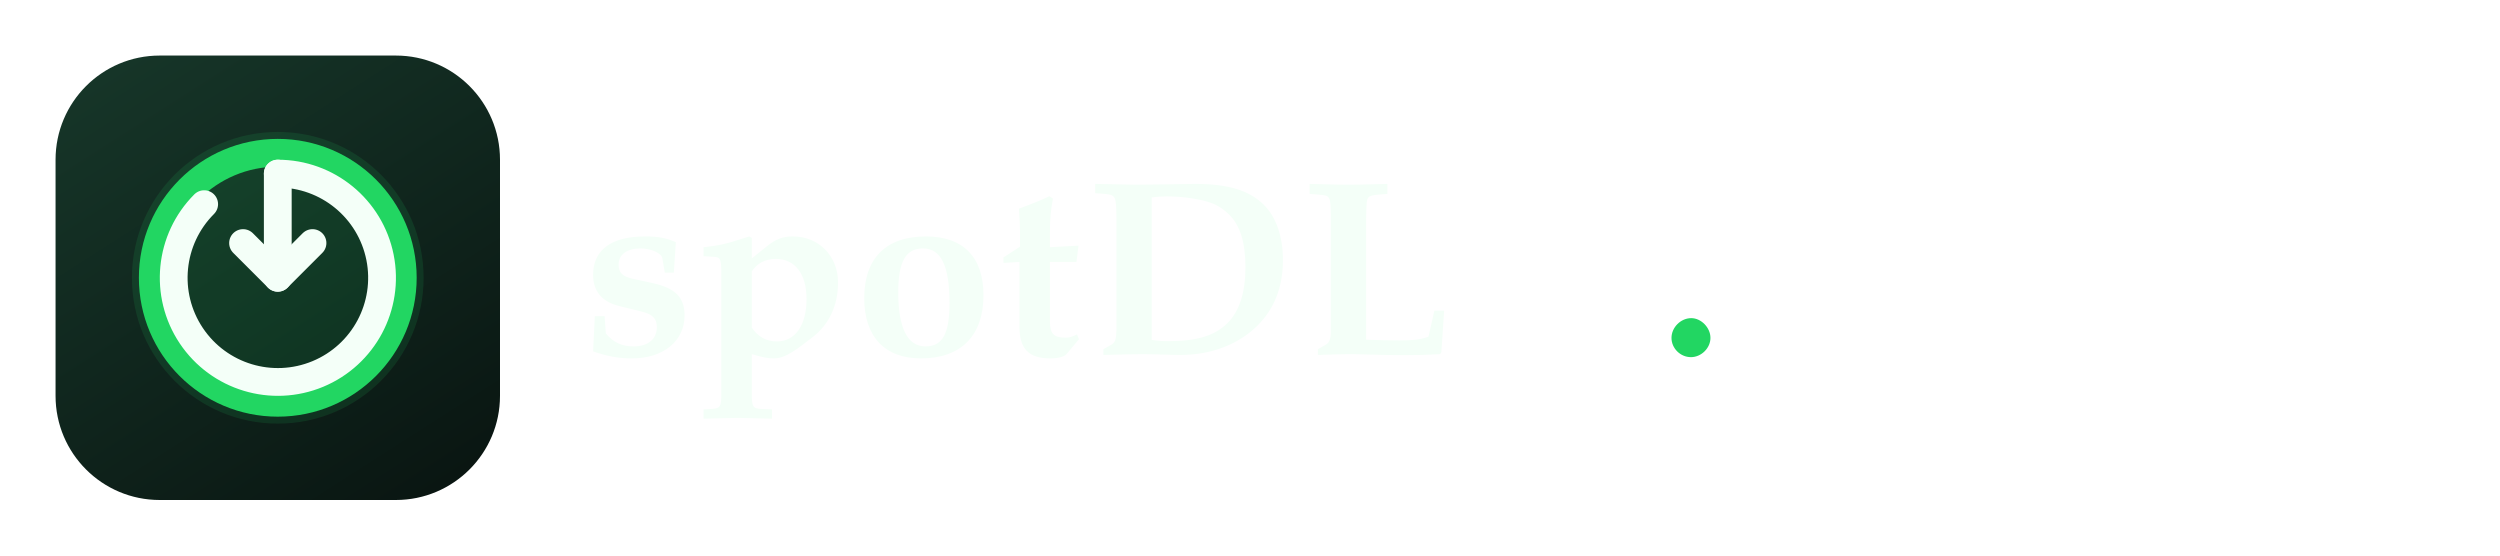
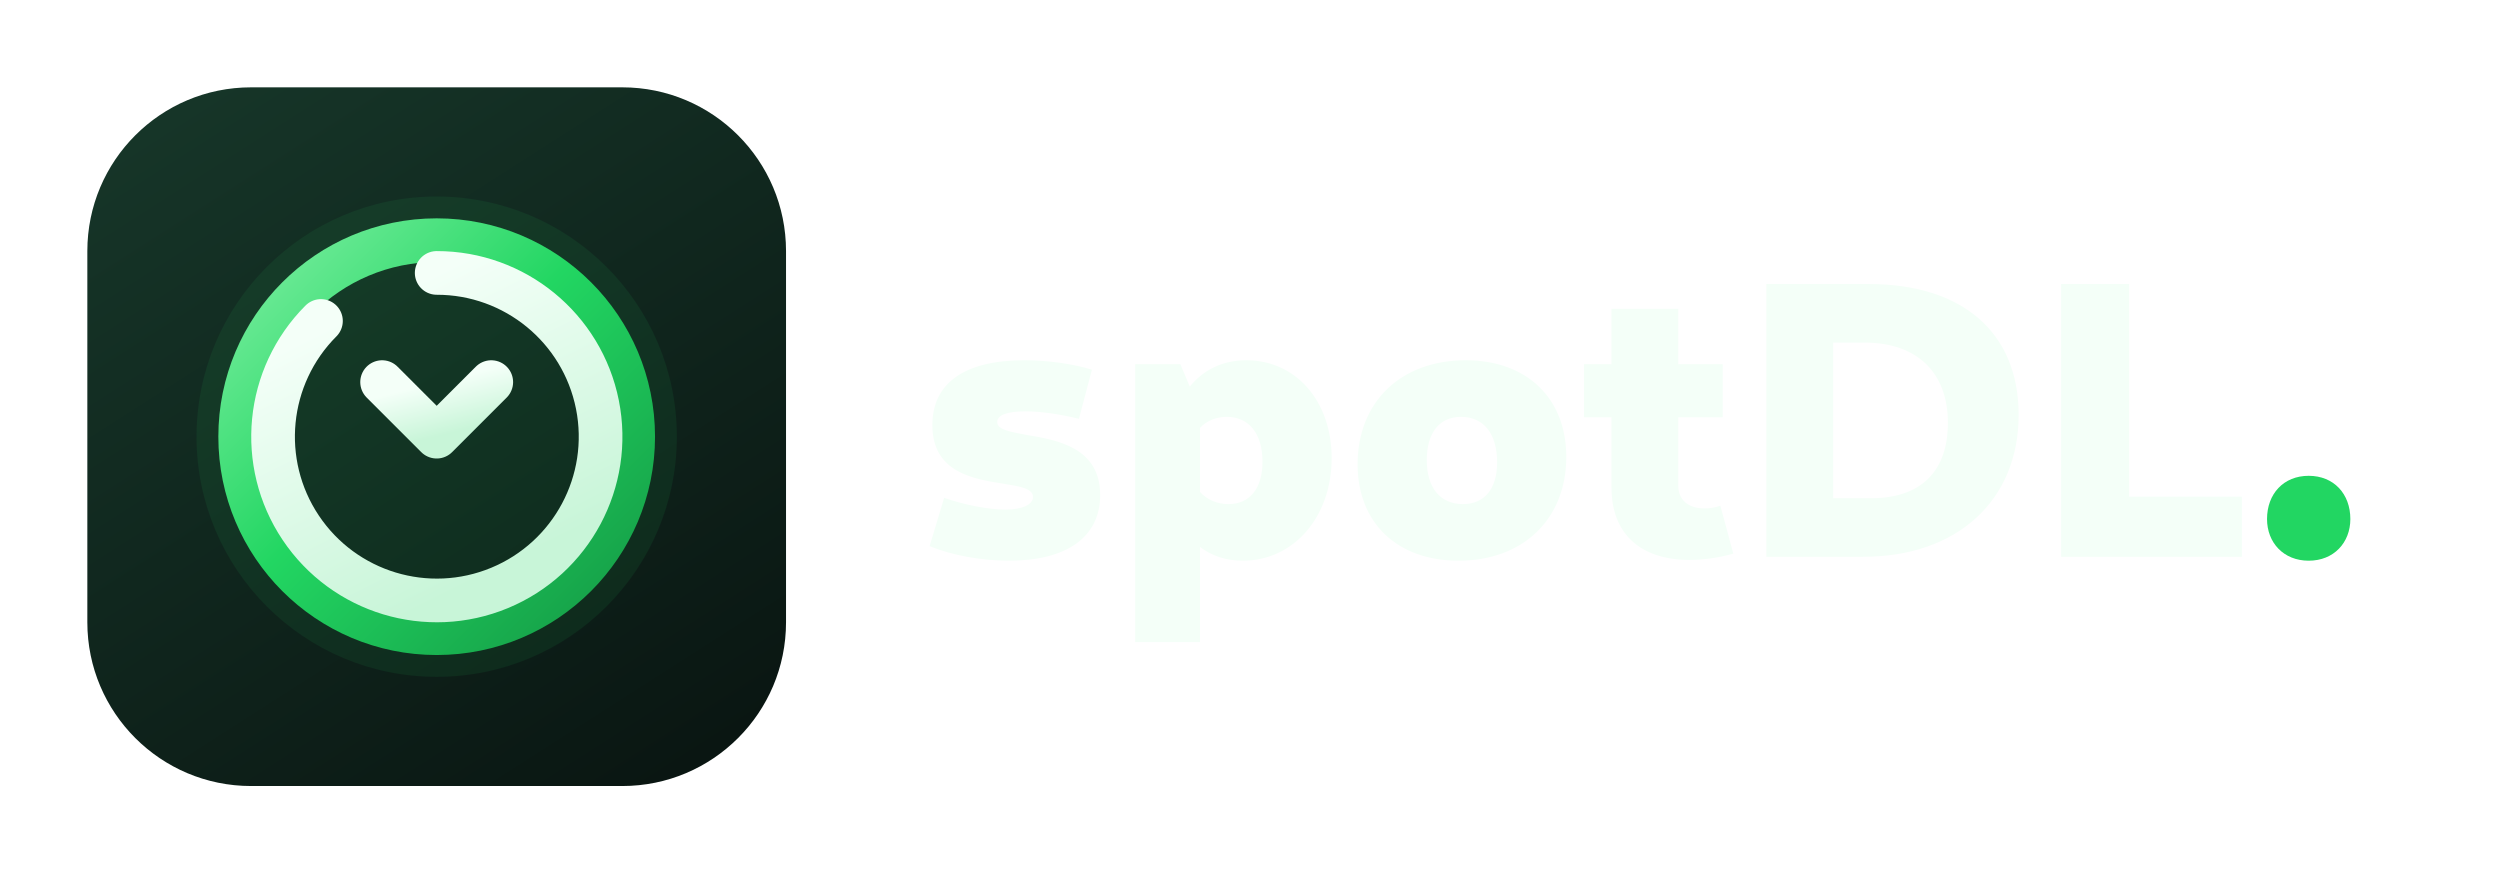
- <svg xmlns="http://www.w3.org/2000/svg" width="720" height="160" viewBox="0 0 720 160" role="img" aria-label="spotDL.">
+ <svg xmlns="http://www.w3.org/2000/svg" width="458" height="160" viewBox="0 0 458 160" role="img" aria-label="spotDL.">
  <defs>
    <linearGradient id="bg" x1="18%" y1="0%" x2="82%" y2="100%">
      <stop offset="0%" stop-color="#163528" />
      <stop offset="55%" stop-color="#0F241C" />
      <stop offset="100%" stop-color="#0A1612" />
    </linearGradient>
+     <linearGradient id="ring" x1="0%" y1="0%" x2="100%" y2="100%">
+       <stop offset="0%" stop-color="#7AEEA0" />
+       <stop offset="45%" stop-color="#22D662" />
+       <stop offset="100%" stop-color="#149A45" />
+     </linearGradient>
+     <linearGradient id="hand" x1="30%" y1="10%" x2="70%" y2="90%">
+       <stop offset="0%" stop-color="#F4FFF8" />
+       <stop offset="100%" stop-color="#C8F5D8" />
+     </linearGradient>
  </defs>
  <g transform="translate(16,16)">
    <rect width="128" height="128" rx="30" fill="url(#bg)" />
-     <circle cx="64" cy="64" r="42" fill="#22D662" opacity="0.12" />
-     <circle cx="64" cy="64" r="36" fill="none" stroke="#22D662" stroke-width="8" />
-     <path fill="none" stroke="#F4FFF8" stroke-width="8" stroke-linecap="round" stroke-linejoin="round" d="M64 34a30 30 0 1 1-21.2 8.8" />
-     <line x1="64" y1="34" x2="64" y2="64" stroke="#F4FFF8" stroke-width="8" stroke-linecap="round" />
-     <polyline points="54,54 64,64 74,54" fill="none" stroke="#F4FFF8" stroke-width="8" stroke-linecap="round" stroke-linejoin="round" />
+     <circle cx="64" cy="64" r="44" fill="#22D662" opacity="0.08" />
+     <circle cx="64" cy="64" r="36" fill="none" stroke="url(#ring)" stroke-width="8" />
+     <path fill="none" stroke="url(#hand)" stroke-width="8" stroke-linecap="round" stroke-linejoin="round" d="M64 34a30 30 0 1 1-21.2 8.8" />
+     <line x1="64" y1="34" x2="64" y2="64" stroke="url(#hand)" stroke-width="8" stroke-linecap="round" />
+     <polyline points="54,54 64,64 74,54" fill="none" stroke="url(#hand)" stroke-width="8" stroke-linecap="round" stroke-linejoin="round" />
  </g>
-   <text x="168" y="102" fill="#F4FFF8" font-family="Iowan Old Style, Palatino Linotype, Palatino, Book Antiqua, Georgia, serif" font-size="72" font-weight="600" letter-spacing="1.5">spotDL</text>
-   <text x="478" y="102" fill="#22D662" font-family="Iowan Old Style, Palatino Linotype, Palatino, Book Antiqua, Georgia, serif" font-size="72" font-weight="600">.</text>
+   <path fill-rule="nonzero" fill="#F4FFF8" d="M184.848 102.72C195.504 102.72 201.552 98.328 201.552 90.696C201.552 81.984 193.704 80.616 188.088 79.68C185.064 79.104 182.688 78.744 182.688 77.304C182.688 76.08 184.416 75.36 187.872 75.36C190.68 75.36 194.136 75.864 197.664 76.728L200.04 67.728C196.584 66.648 191.904 66 187.656 66C176.712 66 170.808 70.176 170.808 77.88C170.808 86.592 178.368 87.744 183.768 88.608C186.864 89.112 189.24 89.472 189.24 91.056C189.24 92.424 187.296 93.36 184.2 93.36C181.104 93.36 176.64 92.496 172.968 91.2L170.304 100.056C174.336 101.712 179.736 102.72 184.848 102.72ZM227.688 102.72C236.976 102.72 243.96 94.728 243.96 83.928C243.96 73.488 237.408 66 228.336 66C224.016 66 220.488 67.728 217.968 70.824L216.24 66.72H207.96V117.624H219.84V100.2C222 101.856 224.664 102.72 227.688 102.72ZM219.84 90.12V78.384C221.064 77.088 222.792 76.368 224.736 76.368C228.768 76.368 231.288 79.392 231.288 84.576C231.288 89.472 228.984 92.352 225.024 92.352C223.008 92.352 221.136 91.56 219.84 90.12ZM267.216 102.72C279.024 102.72 286.944 95.088 286.944 83.712C286.944 72.984 279.744 66 268.512 66C256.632 66 248.712 73.632 248.712 85.08C248.712 95.736 255.912 102.72 267.216 102.72ZM268.008 92.352C263.832 92.352 261.384 89.328 261.384 84.288C261.384 79.32 263.688 76.368 267.648 76.368C271.824 76.368 274.272 79.464 274.272 84.72C274.272 89.544 271.968 92.352 268.008 92.352ZM309.552 102.576C312 102.576 314.736 102.216 317.544 101.424L315.168 92.64C314.232 93 313.224 93.144 312.288 93.144C309.264 93.144 307.464 91.56 307.464 88.968V76.44H315.6V66.72H307.464V56.568H295.224V66.72H290.184V76.44H295.224V89.328C295.224 97.68 300.408 102.576 309.552 102.576ZM323.592 102H341.376C358.512 102 369.816 91.704 369.816 76.008C369.816 60.96 359.592 52.032 342.312 52.032H323.592ZM335.832 91.272V62.76H341.592C351.168 62.76 356.856 68.232 356.856 77.448C356.856 86.376 351.888 91.272 342.816 91.272ZM377.592 102H410.712V90.984H390.048V52.032H377.592Z" />
+   <path fill-rule="nonzero" fill="#22D662" d="M422.952 102.72C427.56 102.72 430.584 99.408 430.584 95.088C430.584 90.48 427.56 87.168 422.952 87.168C418.344 87.168 415.32 90.48 415.32 95.088C415.32 99.408 418.344 102.72 422.952 102.72Z" />
</svg>
